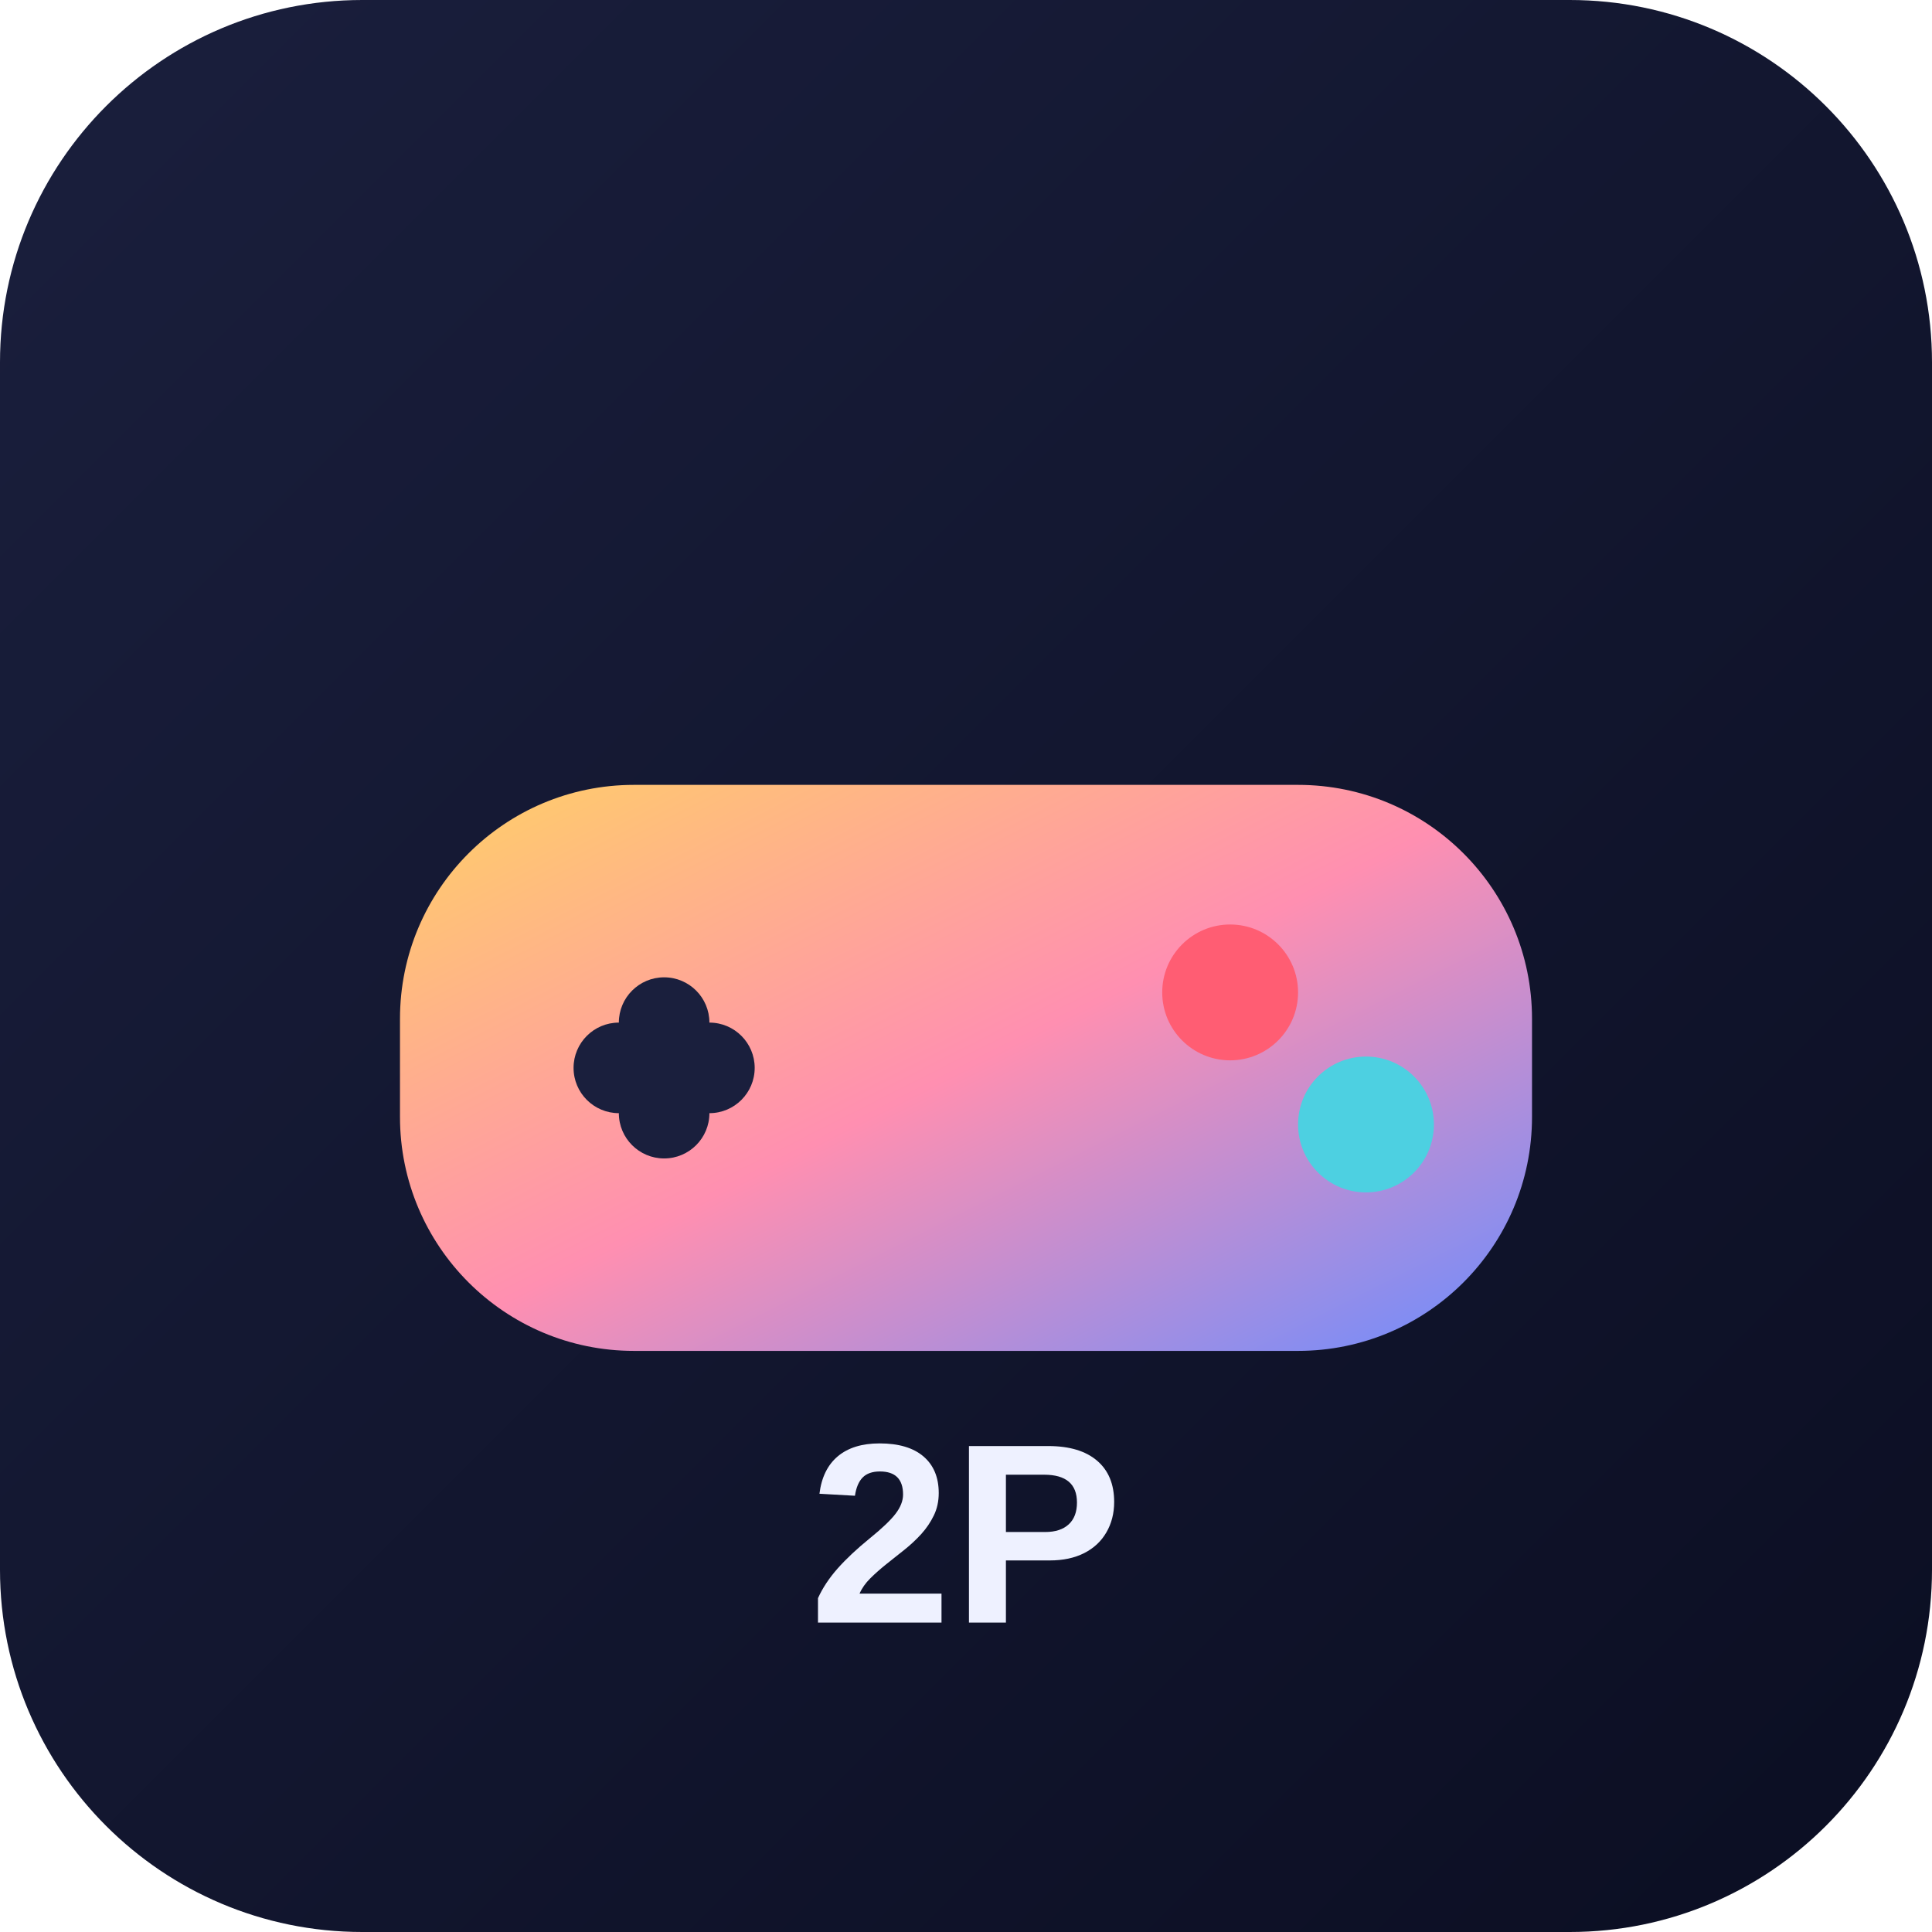
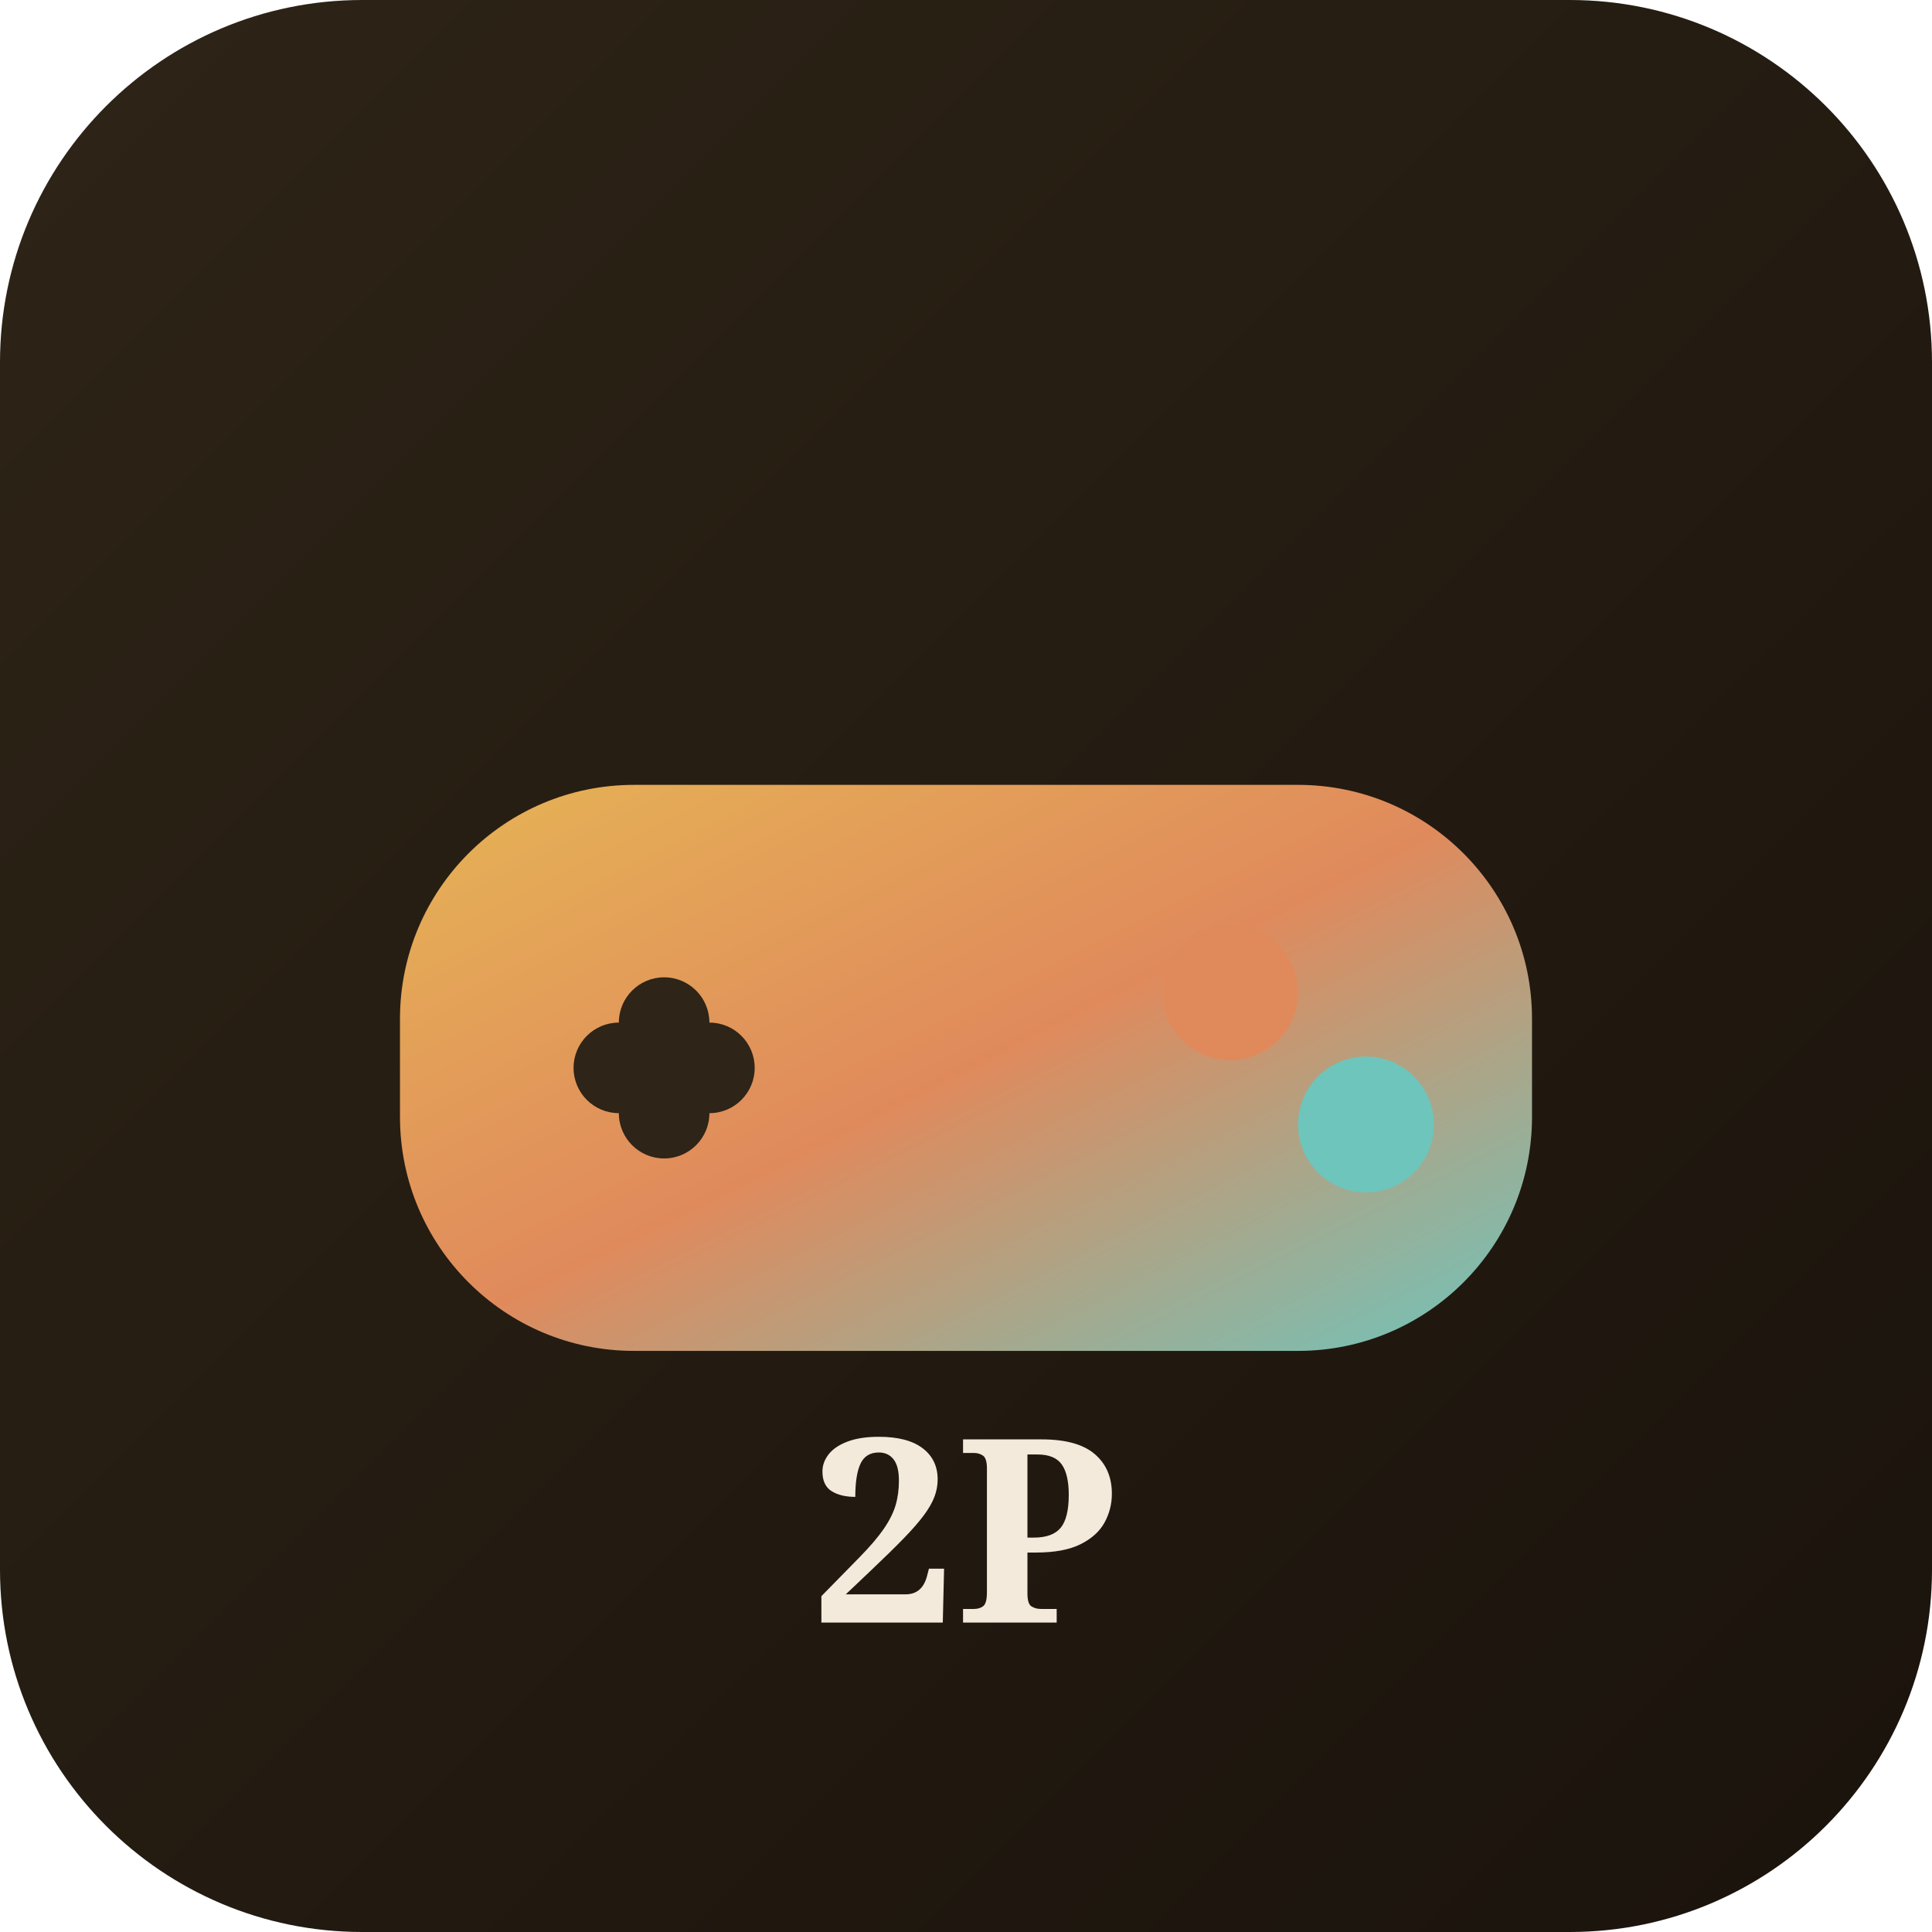
<svg xmlns="http://www.w3.org/2000/svg" viewBox="0 0 512 512" width="512" height="512">
  <defs>
    <linearGradient id="bg" x1="0" y1="0" x2="1" y2="1">
-       <stop offset="0" stop-color="#1a1f3d" />
-       <stop offset="1" stop-color="#0b0e22" />
+       <stop offset="0" stop-color="#2e2417" />
+       <stop offset="1" stop-color="#1a130c" />
    </linearGradient>
    <linearGradient id="pad" x1="0" y1="0" x2="1" y2="1">
-       <stop offset="0" stop-color="#ffd166" />
-       <stop offset="0.5" stop-color="#ff8fb1" />
-       <stop offset="1" stop-color="#6a8dff" />
+       <stop offset="0" stop-color="#e6b455" />
+       <stop offset="0.5" stop-color="#e08a5c" />
+       <stop offset="1" stop-color="#6ec5bc" />
    </linearGradient>
  </defs>
  <rect width="512" height="512" rx="96" fill="url(#bg)" />
  <g transform="translate(256 268)">
    <rect x="-150" y="-60" width="300" height="150" rx="62" fill="url(#pad)" />
-     <circle cx="-80" cy="15" r="12" fill="#1a1f3d" />
-     <rect x="-104" y="3" width="48" height="24" rx="12" fill="#1a1f3d" />
-     <rect x="-92" y="-9" width="24" height="48" rx="12" fill="#1a1f3d" />
-     <circle cx="70" cy="-5" r="18" fill="#ff5d73" />
-     <circle cx="106" cy="30" r="18" fill="#4dd0e1" />
+     <circle cx="-80" cy="15" r="12" fill="#2e2417" />
+     <rect x="-104" y="3" width="48" height="24" rx="12" fill="#2e2417" />
+     <rect x="-92" y="-9" width="24" height="48" rx="12" fill="#2e2417" />
+     <circle cx="70" cy="-5" r="18" fill="#e08a5c" />
+     <circle cx="106" cy="30" r="18" fill="#6ec5bc" />
  </g>
-   <text x="256" y="430" text-anchor="middle" font-family="Segoe UI, Arial, sans-serif" font-size="68" font-weight="900" fill="#eef1ff">2P</text>
+   <text x="256" y="430" text-anchor="middle" font-family="Fraunces, Georgia, serif" font-size="68" font-weight="900" fill="#f3eadb">2P</text>
</svg>
